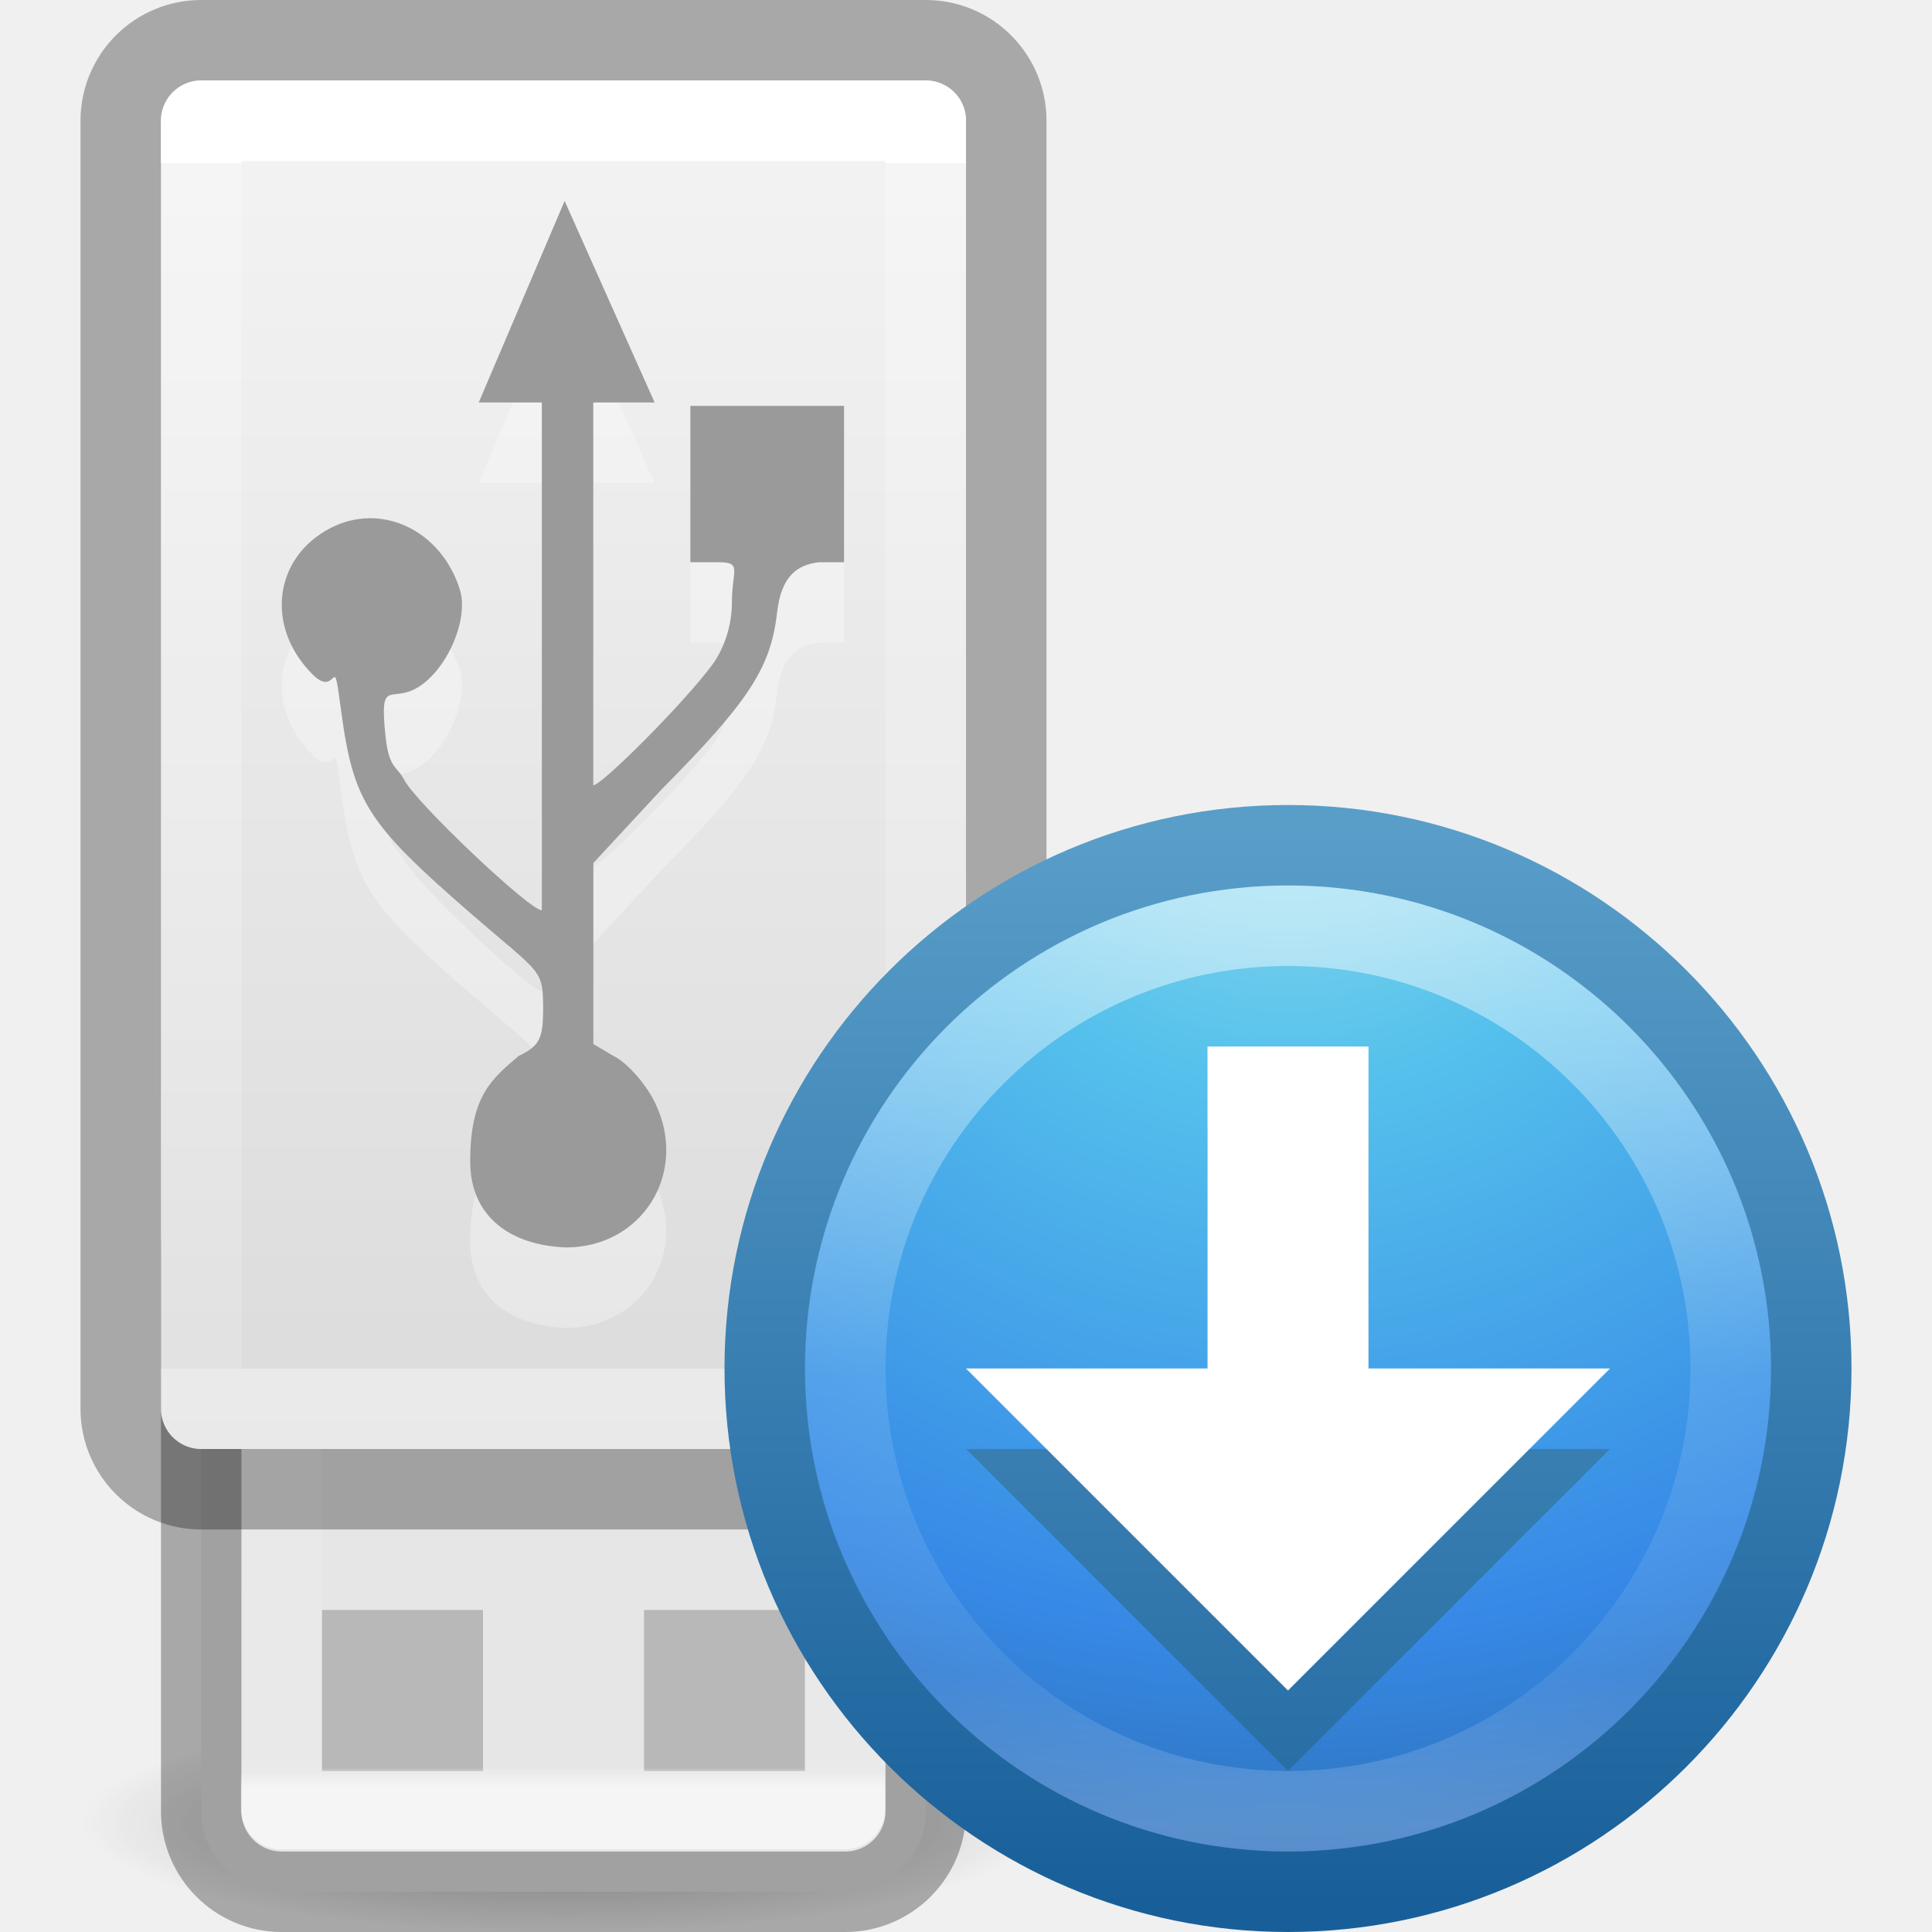
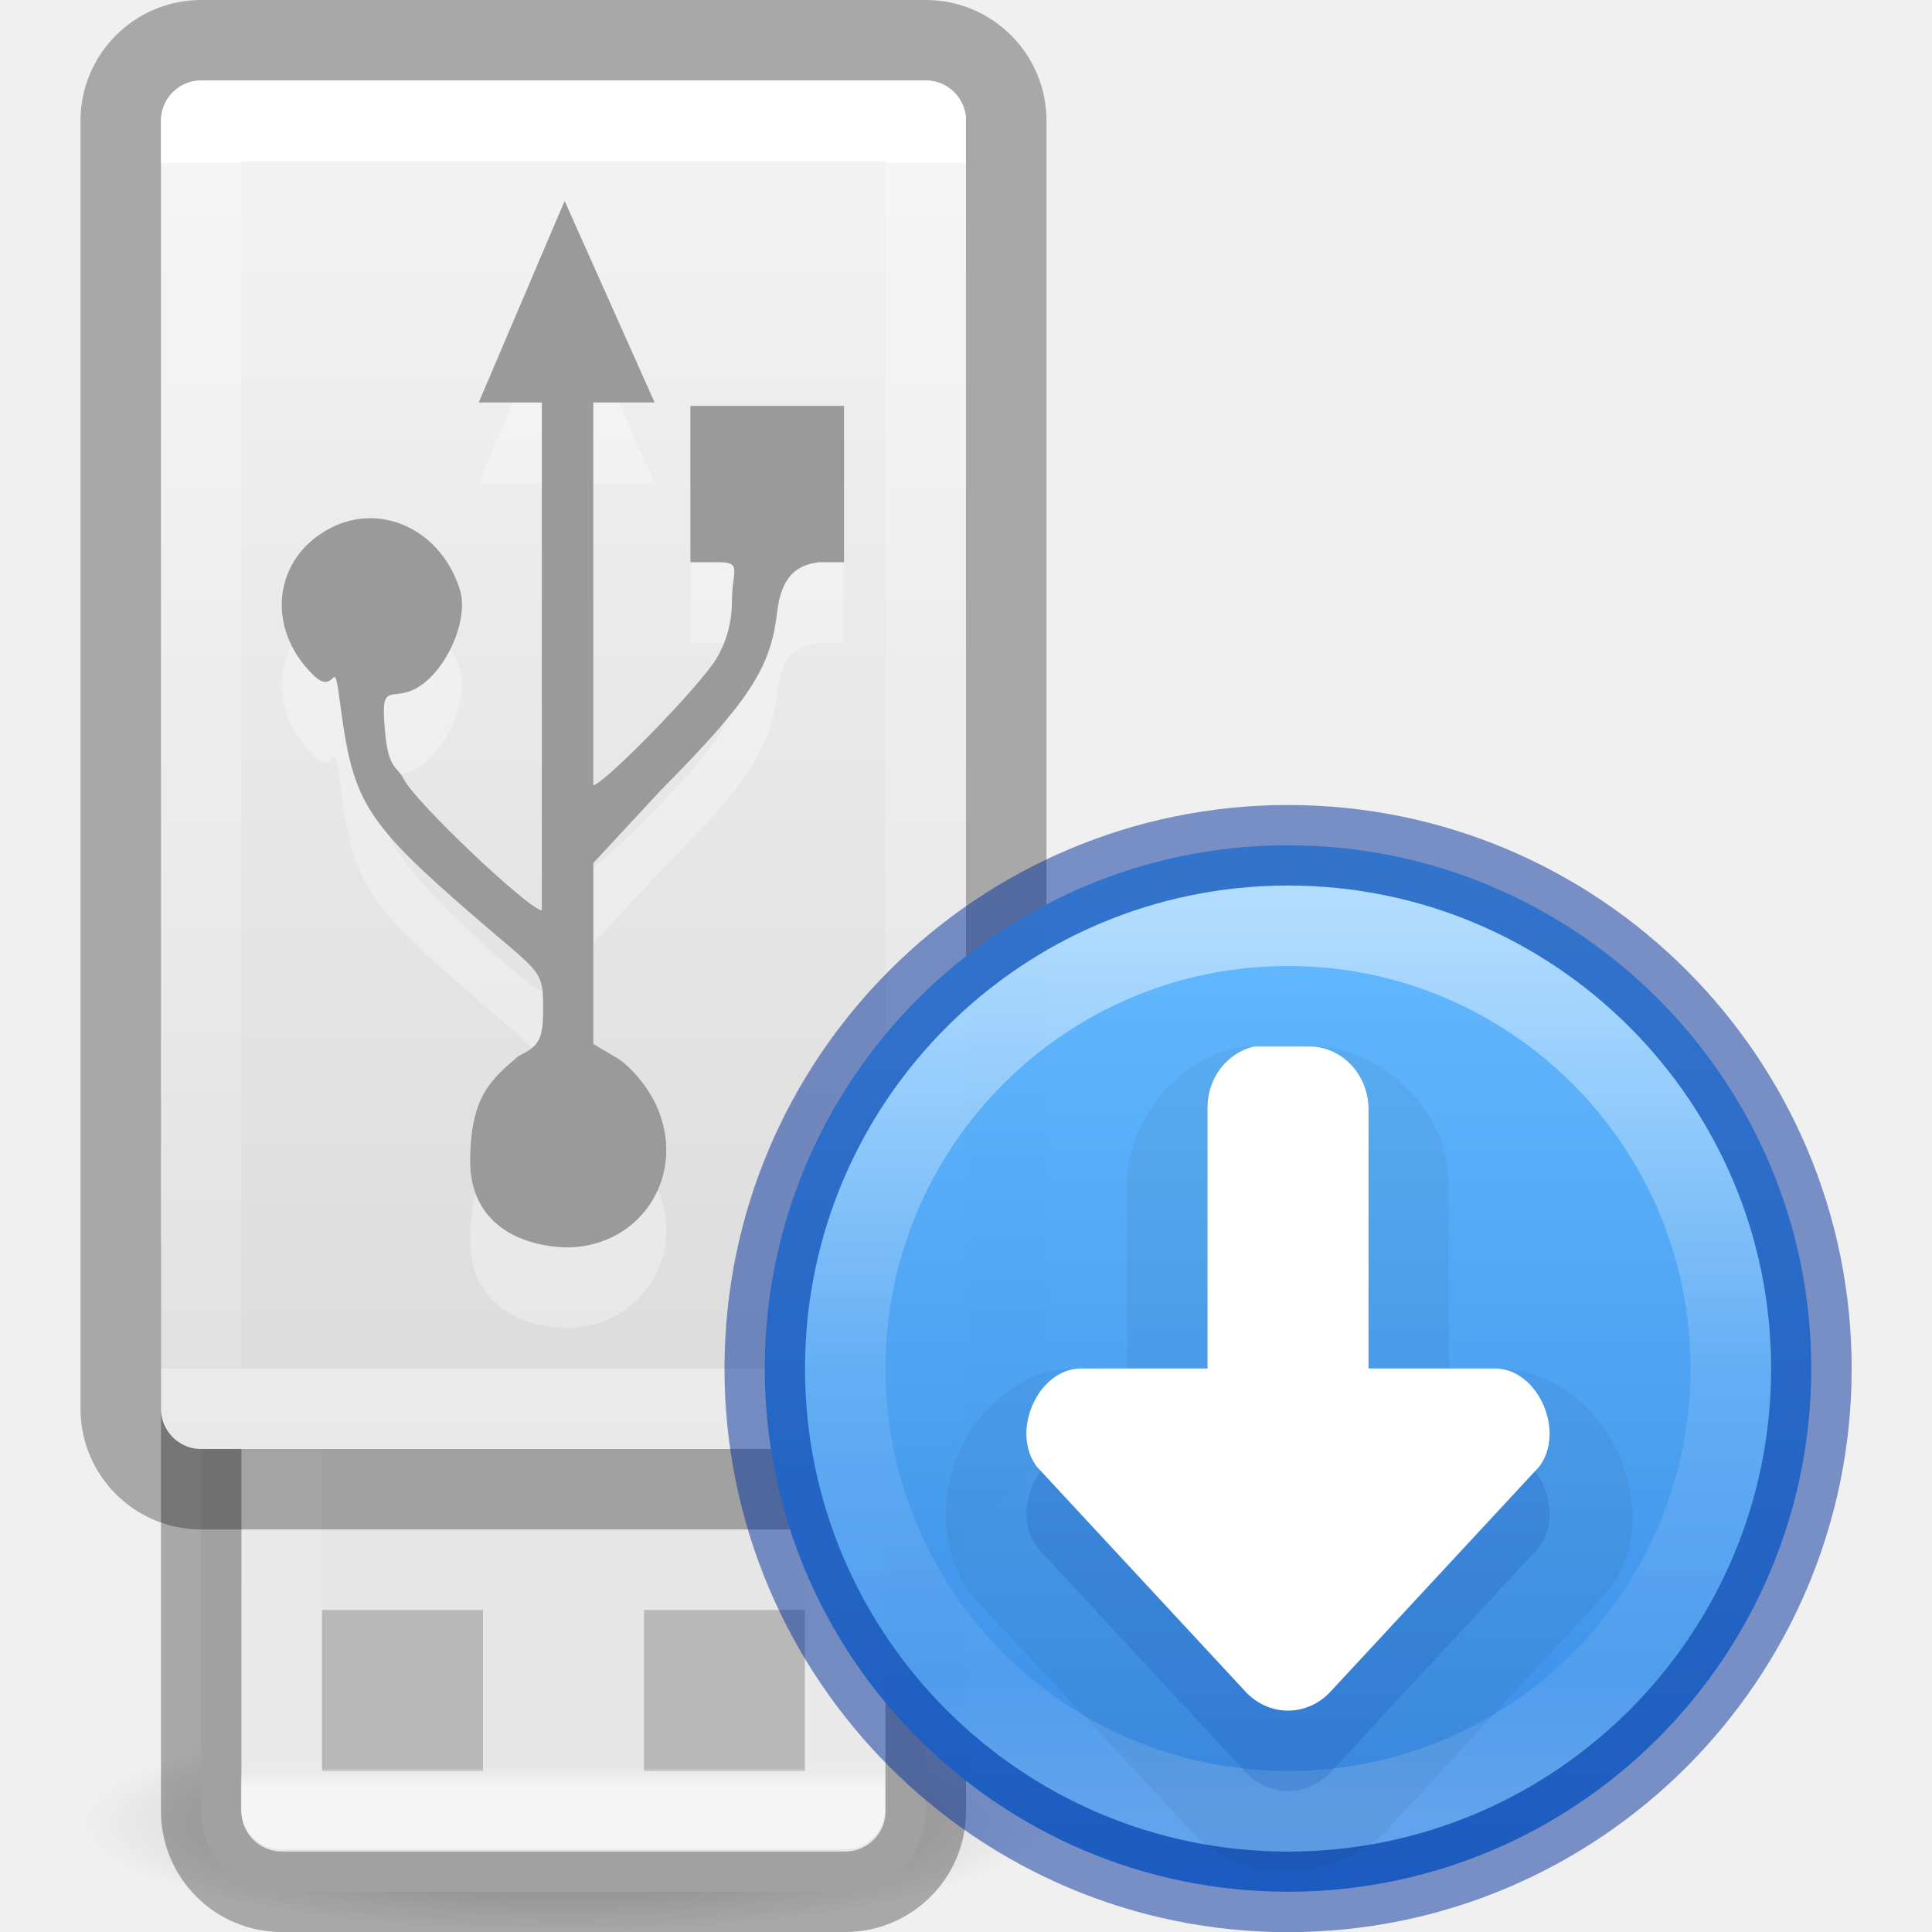
<svg xmlns="http://www.w3.org/2000/svg" xmlns:xlink="http://www.w3.org/1999/xlink" version="1.0" width="24" height="24" id="svg2890">
  <defs id="defs2892">
-     <linearGradient id="linearGradient3707-319-631-407-324-3-8">
-       <stop offset="0" style="stop-color:#185f9a;stop-opacity:1" id="stop3760-7-3" />
-       <stop offset="1" style="stop-color:#599ec9;stop-opacity:1" id="stop3762-8-4" />
-     </linearGradient>
-     <linearGradient id="linearGradient2867-449-88-871-390-598-476-591-434-148-57-177-3-8">
-       <stop offset="0" style="stop-color:#90dbec;stop-opacity:1" id="stop3750-8-9" />
-       <stop offset="0.262" style="stop-color:#55c1ec;stop-opacity:1" id="stop3752-3-2" />
-       <stop offset="0.705" style="stop-color:#3689e6;stop-opacity:1" id="stop3754-7-2" />
-       <stop offset="1" style="stop-color:#2b63a0;stop-opacity:1" id="stop3756-9-3" />
-     </linearGradient>
    <linearGradient id="linearGradient4011">
      <stop offset="0" style="stop-color:#ffffff;stop-opacity:1" id="stop4013" />
      <stop offset="0.508" style="stop-color:#ffffff;stop-opacity:0.235" id="stop4015" />
      <stop offset="0.835" style="stop-color:#ffffff;stop-opacity:0.157" id="stop4017" />
      <stop offset="1" style="stop-color:#ffffff;stop-opacity:0.392" id="stop4019" />
    </linearGradient>
-     <linearGradient id="linearGradient3707-319-631-407-324-3-8-2">
-       <stop offset="0" style="stop-color:#185f9a;stop-opacity:1" id="stop3760-7-3-6" />
-       <stop offset="1" style="stop-color:#599ec9;stop-opacity:1" id="stop3762-8-4-8" />
-     </linearGradient>
-     <linearGradient xlink:href="#linearGradient3707-319-631-407-324-3-8-2" id="linearGradient3115" gradientUnits="userSpaceOnUse" gradientTransform="translate(8,10.15544)" x1="7.856" y1="15.856" x2="7.856" y2="-0.122" />
-     <linearGradient xlink:href="#linearGradient4011" id="linearGradient3118" gradientUnits="userSpaceOnUse" gradientTransform="matrix(0.2972973,0,0,0.2972973,-5.326183,9.461361)" x1="71.204" y1="6.238" x2="71.204" y2="44.341" />
-     <radialGradient xlink:href="#linearGradient2867-449-88-871-390-598-476-591-434-148-57-177-3-8" id="radialGradient3121" gradientUnits="userSpaceOnUse" gradientTransform="matrix(0,0.779069,-0.8241621,-1.4353423e-8,22.96401,4.85394)" cx="5.78" cy="8.45" fx="5.78" fy="8.45" r="20" />
-     <linearGradient xlink:href="#linearGradient3707-319-631-407-324-3-8" id="linearGradient3123" gradientUnits="userSpaceOnUse" gradientTransform="matrix(0.3333643,0,0,0.3333642,7.999258,8.999258)" x1="24" y1="44" x2="24" y2="3.899" />
    <linearGradient x1="22.553" y1="6.631" x2="22.553" y2="41.944" id="linearGradient4161-4" xlink:href="#linearGradient4075" gradientUnits="userSpaceOnUse" gradientTransform="matrix(0.2146203,0,0,0.423913,6.250481,-0.7805073)" />
    <linearGradient id="linearGradient4075">
      <stop id="stop4077" style="stop-color:#ffffff;stop-opacity:1" offset="0" />
      <stop id="stop4079" style="stop-color:#ffffff;stop-opacity:0.235" offset="0" />
      <stop id="stop4081" style="stop-color:#ffffff;stop-opacity:0.157" offset="1" />
      <stop id="stop4083" style="stop-color:#ffffff;stop-opacity:0.392" offset="1" />
    </linearGradient>
    <linearGradient x1="11.098" y1="5.97" x2="11.098" y2="45.689" id="linearGradient5466-8-3-0" xlink:href="#linearGradient3600-8" gradientUnits="userSpaceOnUse" gradientTransform="matrix(0.4779324,0,0,0.4276832,3.830635,-1.55508)" />
    <linearGradient id="linearGradient3600-8">
      <stop id="stop3602-2" style="stop-color:#f4f4f4;stop-opacity:1" offset="0" />
      <stop id="stop3604-5" style="stop-color:#dbdbdb;stop-opacity:1" offset="1" />
    </linearGradient>
    <linearGradient y2="-26.979" x2="116.791" y1="-37.808" x1="116.791" gradientTransform="matrix(0.3347194,0,0,0.5966735,-28.32865,0.356386)" gradientUnits="userSpaceOnUse" id="linearGradient4604" xlink:href="#linearGradient4614" />
    <linearGradient id="linearGradient4614">
      <stop offset="0" style="stop-color:#ffffff;stop-opacity:1" id="stop4606" />
      <stop offset="0.031" style="stop-color:#ffffff;stop-opacity:0.235" id="stop4608" />
      <stop offset="0.981" style="stop-color:#ffffff;stop-opacity:0.157" id="stop4610" />
      <stop offset="1" style="stop-color:#ffffff;stop-opacity:0.392" id="stop4612" />
    </linearGradient>
    <radialGradient r="22.627" gradientTransform="matrix(0.2651631,0,0,0.06026566,48.91669,28.46603)" cx="23.335" cy="41.636" gradientUnits="userSpaceOnUse" id="radialGradient7374">
      <stop offset="0" id="stop23421-3" />
      <stop offset="1" style="stop-opacity:0" id="stop23423-6" />
    </radialGradient>
+     <linearGradient gradientTransform="matrix(0.498203,0,0,0.3724546,-999.7456,-1184.002)" gradientUnits="userSpaceOnUse" xlink:href="#linearGradient947-5" id="linearGradient11527-6-5" y2="3241.997" x2="2035.165" y1="3208.074" x1="2035.165" />
+     <linearGradient id="linearGradient947-5">
+       <stop offset="0" style="stop-color:#64baff;stop-opacity:1" id="stop943-6" />
+       <stop offset="1" style="stop-color:#3689e6;stop-opacity:1" id="stop945-2" />
+     </linearGradient>
+     <linearGradient gradientTransform="matrix(0.2972975,0,0,0.2972975,-5.326194,9.461363)" gradientUnits="userSpaceOnUse" xlink:href="#linearGradient4011" id="linearGradient12398-3" y2="44.341" x2="71.204" y1="6.238" x1="71.204" />
  </defs>
  <g id="g4579" transform="translate(-48.10408,-8.339227)">
    <path id="path23417" style="opacity:0.3;fill:url(#radialGradient7374);fill-rule:evenodd;stroke-width:1" d="m 61.104,30.975 a 6,1.364 0 1 1 -12,0 6,1.364 0 1 1 12,0 z" />
  </g>
  <rect x="2.5" y="-23.5" width="9" height="9" ry="1" rx="1" transform="scale(1,-1)" style="fill:#e6e6e6;fill-opacity:1;stroke:#000000;stroke-width:1;stroke-opacity:0.302" id="rect3448" />
  <g id="g4576" style="opacity:0.2" transform="translate(-4.999999)">
    <rect y="20" x="9" height="2" width="2" id="rect4570" style="opacity:1;fill:#000000;fill-opacity:1;stroke:none;stroke-width:2;stroke-linecap:round;stroke-linejoin:round;stroke-miterlimit:4;stroke-dasharray:none;stroke-dashoffset:0;stroke-opacity:0.4" />
    <rect style="opacity:1;fill:#000000;fill-opacity:1;stroke:none;stroke-width:2;stroke-linecap:round;stroke-linejoin:round;stroke-miterlimit:4;stroke-dasharray:none;stroke-dashoffset:0;stroke-opacity:0.4" id="rect4572" width="2" height="2" x="13" y="20" />
  </g>
  <rect x="3.494" y="-22.472" width="7" height="7" transform="scale(1,-1)" style="opacity:0.6;fill:none;fill-opacity:1;stroke:url(#linearGradient4604);stroke-width:1;stroke-linecap:round;stroke-linejoin:round;stroke-miterlimit:4;stroke-dasharray:none;stroke-dashoffset:0;stroke-opacity:1;marker:none" id="rect3458" />
  <rect ry="0.5" id="rect5391-5-7" style="fill:url(#linearGradient5466-8-3-0);fill-opacity:1;stroke:none;stroke-width:1;stroke-linecap:butt;stroke-linejoin:round;stroke-miterlimit:4;stroke-dasharray:none;stroke-dashoffset:0;stroke-opacity:1;marker:none" rx="0.5" height="17" width="10" y="1" x="2" />
  <rect ry="1" rx="1" y="0.5" x="1.5" height="18" width="11" id="rect901" style="opacity:0.3;vector-effect:none;fill:none;fill-opacity:1;stroke:#000000;stroke-width:1;stroke-linecap:butt;stroke-linejoin:round;stroke-miterlimit:4;stroke-dasharray:none;stroke-dashoffset:0;stroke-opacity:1;marker:none" />
  <rect y="1.5" x="2.5" height="16" width="9" id="rect901-3" style="vector-effect:none;fill:none;fill-opacity:1;stroke:url(#linearGradient4161-4);stroke-width:1;stroke-linecap:round;stroke-linejoin:round;stroke-miterlimit:4;stroke-dasharray:none;stroke-dashoffset:0;stroke-opacity:1;marker:none" />
  <path d="m 5.841,15.426 c 0,-0.813 0.27,-1.024 0.601,-1.308 0.266,-0.128 0.308,-0.216 0.305,-0.628 -0.004,-0.456 -0.047,-0.404 -0.892,-1.137 C 4.564,11.234 4.391,10.964 4.239,9.84 4.128,9.011 4.206,9.698 3.885,9.38 3.295,8.793 3.396,7.933 4.099,7.563 4.732,7.23 5.482,7.584 5.713,8.326 5.827,8.691 5.554,9.322 5.187,9.541 4.851,9.741 4.712,9.407 4.789,10.145 c 0.042,0.408 0.146,0.373 0.23,0.539 0.144,0.284 1.558,1.624 1.712,1.624 V 6 h -0.784 l 1.067,-2.504 1.118,2.504 h -0.762 v 4.755 c 0.106,0 1.129,-1.024 1.479,-1.498 0.151,-0.205 0.243,-0.496 0.243,-0.771 0,-0.414 0.137,-0.502 -0.179,-0.502 H 8.576 V 6.042 H 10.485 V 7.984 H 10.176 C 9.9,8.016 9.704,8.157 9.652,8.616 9.574,9.301 9.296,9.721 8.216,10.809 l -0.845,0.911 v 2.249 l 0.25,0.149 c 0.17,0.082 0.404,0.347 0.52,0.589 0.413,0.862 -0.162,1.789 -1.109,1.789 -0.687,-0.025 -1.191,-0.378 -1.191,-1.069 z" style="opacity:0.3;vector-effect:none;fill:#ffffff;fill-opacity:1;stroke-width:1;stroke-linecap:butt;stroke-linejoin:miter;stroke-miterlimit:4;stroke-dasharray:none;stroke-dashoffset:0;stroke-opacity:1" id="path3690-3" />
  <path d="m 5.841,14.426 c 0,-0.813 0.27,-1.024 0.601,-1.308 0.266,-0.128 0.308,-0.216 0.305,-0.628 -0.004,-0.456 -0.047,-0.404 -0.892,-1.137 C 4.564,10.233 4.391,9.963 4.239,8.84 4.128,8.011 4.206,8.698 3.885,8.38 3.295,7.793 3.396,6.933 4.099,6.563 c 0.633,-0.333 1.383,0.021 1.614,0.763 0.114,0.365 -0.159,0.996 -0.526,1.215 -0.336,0.2 -0.475,-0.134 -0.398,0.604 0.042,0.408 0.146,0.373 0.23,0.539 0.144,0.284 1.558,1.624 1.712,1.624 V 5 h -0.784 l 1.067,-2.504 1.118,2.504 h -0.762 v 4.755 c 0.106,0 1.129,-1.024 1.479,-1.498 0.151,-0.205 0.243,-0.496 0.243,-0.771 0,-0.414 0.137,-0.502 -0.179,-0.502 H 8.576 V 5.042 H 10.485 V 6.984 H 10.176 C 9.9,7.016 9.704,7.156 9.652,7.616 9.574,8.301 9.296,8.72 8.216,9.809 l -0.845,0.911 v 2.249 l 0.25,0.149 c 0.17,0.082 0.404,0.347 0.52,0.589 0.413,0.862 -0.162,1.789 -1.109,1.789 -0.687,-0.025 -1.191,-0.378 -1.191,-1.069 z" style="opacity:0.95;fill:#969696;fill-opacity:1;stroke-width:0.636" id="path3690" />
-   <path d="m 16,10.5 c -3.586,0 -6.5,2.914 -6.5,6.5 0,3.586 2.914,6.5 6.5,6.5 3.586,0 6.5,-2.914 6.5,-6.5 0,-3.586 -2.914,-6.5 -6.5,-6.5 z" id="path2555-7" style="color:#000000;display:inline;overflow:visible;visibility:visible;fill:url(#radialGradient3121);fill-opacity:1;fill-rule:nonzero;stroke:url(#linearGradient3123);stroke-width:1;stroke-linecap:round;stroke-linejoin:round;stroke-miterlimit:4;stroke-dasharray:none;stroke-dashoffset:0;stroke-opacity:1;marker:none;enable-background:accumulate" />
-   <path d="M 21.5,17 C 21.5,20.037 19.037,22.5 16,22.5 12.962,22.5 10.5,20.037 10.5,17 10.5,13.962 12.962,11.5 16,11.5 19.037,11.5 21.5,13.962 21.5,17 Z" id="path8655-6" style="color:#000000;display:inline;overflow:visible;visibility:visible;opacity:0.5;fill:none;stroke:url(#linearGradient3118);stroke-width:1;stroke-linecap:round;stroke-linejoin:round;stroke-miterlimit:4;stroke-dasharray:none;stroke-dashoffset:0;stroke-opacity:1;marker:none;enable-background:accumulate" />
-   <path d="m 15,14 v 4 h -3 l 4,4 4,-4 h -3 v -4 z" id="rect3005-8" style="color:#000000;display:inline;overflow:visible;visibility:visible;fill:url(#linearGradient3115);fill-opacity:1;fill-rule:nonzero;stroke:none;stroke-width:1;marker:none;enable-background:accumulate" />
-   <path d="m 15,13 v 4 h -3 l 4,4 4,-4 h -3 v -4 z" id="rect3005" style="color:#000000;display:inline;overflow:visible;visibility:visible;fill:#ffffff;fill-opacity:1;fill-rule:nonzero;stroke:none;stroke-width:1;marker:none;enable-background:accumulate" />
+   <path style="color:#000000;display:inline;overflow:visible;visibility:visible;opacity:0.99;fill:url(#linearGradient11527-6-5);fill-opacity:1;fill-rule:nonzero;stroke:none;stroke-width:1;marker:none;enable-background:accumulate" id="path2555-7-8-5-0-9" d="m 16,10.5 c -3.586,0 -6.5,2.914 -6.5,6.5 0,3.586 2.914,6.5 6.5,6.5 3.586,0 6.5,-2.914 6.5,-6.5 C 22.5,13.414 19.586,10.5 16,10.5 Z" />
+   <path style="color:#000000;display:inline;overflow:visible;visibility:visible;opacity:0.5;fill:none;stroke:url(#linearGradient12398-3);stroke-width:1;stroke-linecap:round;stroke-linejoin:round;stroke-miterlimit:4;stroke-dasharray:none;stroke-dashoffset:0;stroke-opacity:1;marker:none;enable-background:accumulate" id="path8655-6-0-9-5-0" d="m 21.5,17 c 0,3.038 -2.463,5.5 -5.5,5.5 C 12.962,22.5 10.5,20.037 10.5,17 10.5,13.962 12.962,11.5 16,11.5 c 3.037,0 5.5,2.462 5.5,5.5 z" />
+   <path style="color:#000000;clip-rule:nonzero;display:inline;overflow:visible;visibility:visible;opacity:0.5;isolation:auto;mix-blend-mode:normal;color-interpolation:sRGB;color-interpolation-filters:linearRGB;solid-color:#000000;solid-opacity:1;vector-effect:none;fill:none;fill-opacity:1;fill-rule:nonzero;stroke:#002e99;stroke-width:1;stroke-linecap:round;stroke-linejoin:round;stroke-miterlimit:4;stroke-dasharray:none;stroke-dashoffset:0;stroke-opacity:1;marker:none;color-rendering:auto;image-rendering:auto;shape-rendering:auto;text-rendering:auto;enable-background:accumulate" id="path2555-4" d="m 16.001,10.5 c -3.587,0 -6.501,2.914 -6.501,6.501 0,3.587 2.914,6.501 6.501,6.501 3.587,0 6.501,-2.914 6.501,-6.501 0,-3.587 -2.914,-6.501 -6.501,-6.501 z" />
+   <path style="color:#000000;opacity:0.05;fill:#000000;-inkscape-stroke:none" d="M 15.463,13 C 14.568,13.132 13.921,14.025 14,14.912 V 17 c -0.593,0.017 -1.003,-0.099 -1.502,0.306 -0.83,0.594 -1.039,1.95 -0.271,2.679 l 2.634,2.828 c 0.688,0.65 1.881,0.549 2.466,-0.188 l 2.592,-2.802 c 0.839,-0.907 0.127,-2.621 -1.096,-2.803 -0.356,-0.038 -0.465,-0.011 -0.822,-0.019 -0.008,-0.817 0.017,-1.635 -0.014,-2.451 -0.097,-0.901 -0.961,-1.634 -1.869,-1.549 z" id="path9838" />
+   <path style="opacity:0.15;vector-effect:none;fill:#002e99;fill-opacity:1;stroke:none;stroke-width:1;stroke-linecap:butt;stroke-linejoin:miter;stroke-miterlimit:4;stroke-dasharray:none;stroke-dashoffset:0;stroke-opacity:1;marker:none;paint-order:normal" d="m 16,22.25 c 0.193,0 0.387,-0.081 0.532,-0.24 l 2.588,-2.79 c 0.328,-0.434 -0.009,-1.203 -0.532,-1.22 H 17 V 13.75 C 16.985,13.343 16.676,13.015 16.29,13 H 15.577 c -0.334,0.078 -0.574,0.389 -0.577,0.75 v 4.249 h -1.588 c -0.524,0.017 -0.86,0.786 -0.532,1.22 l 2.588,2.79 c 0.146,0.159 0.339,0.24 0.532,0.24 z" id="path9473" />
+   <path style="opacity:1;vector-effect:none;fill:#ffffff;fill-opacity:1;stroke:none;stroke-width:1;stroke-linecap:butt;stroke-linejoin:miter;stroke-miterlimit:4;stroke-dasharray:none;stroke-dashoffset:0;stroke-opacity:1;marker:none;paint-order:normal" d="m 16,21.25 c 0.193,0 0.387,-0.081 0.532,-0.24 l 2.588,-2.79 c 0.328,-0.434 -0.009,-1.203 -0.532,-1.22 h -1.588 v -3.25 c -0.015,-0.408 -0.324,-0.735 -0.71,-0.75 H 15.577 c -0.334,0.078 -0.574,0.389 -0.577,0.75 v 3.25 h -1.588 c -0.524,0.017 -0.86,0.786 -0.532,1.22 l 2.588,2.79 c 0.146,0.159 0.339,0.24 0.532,0.24 z" id="path818-7" />
</svg>
